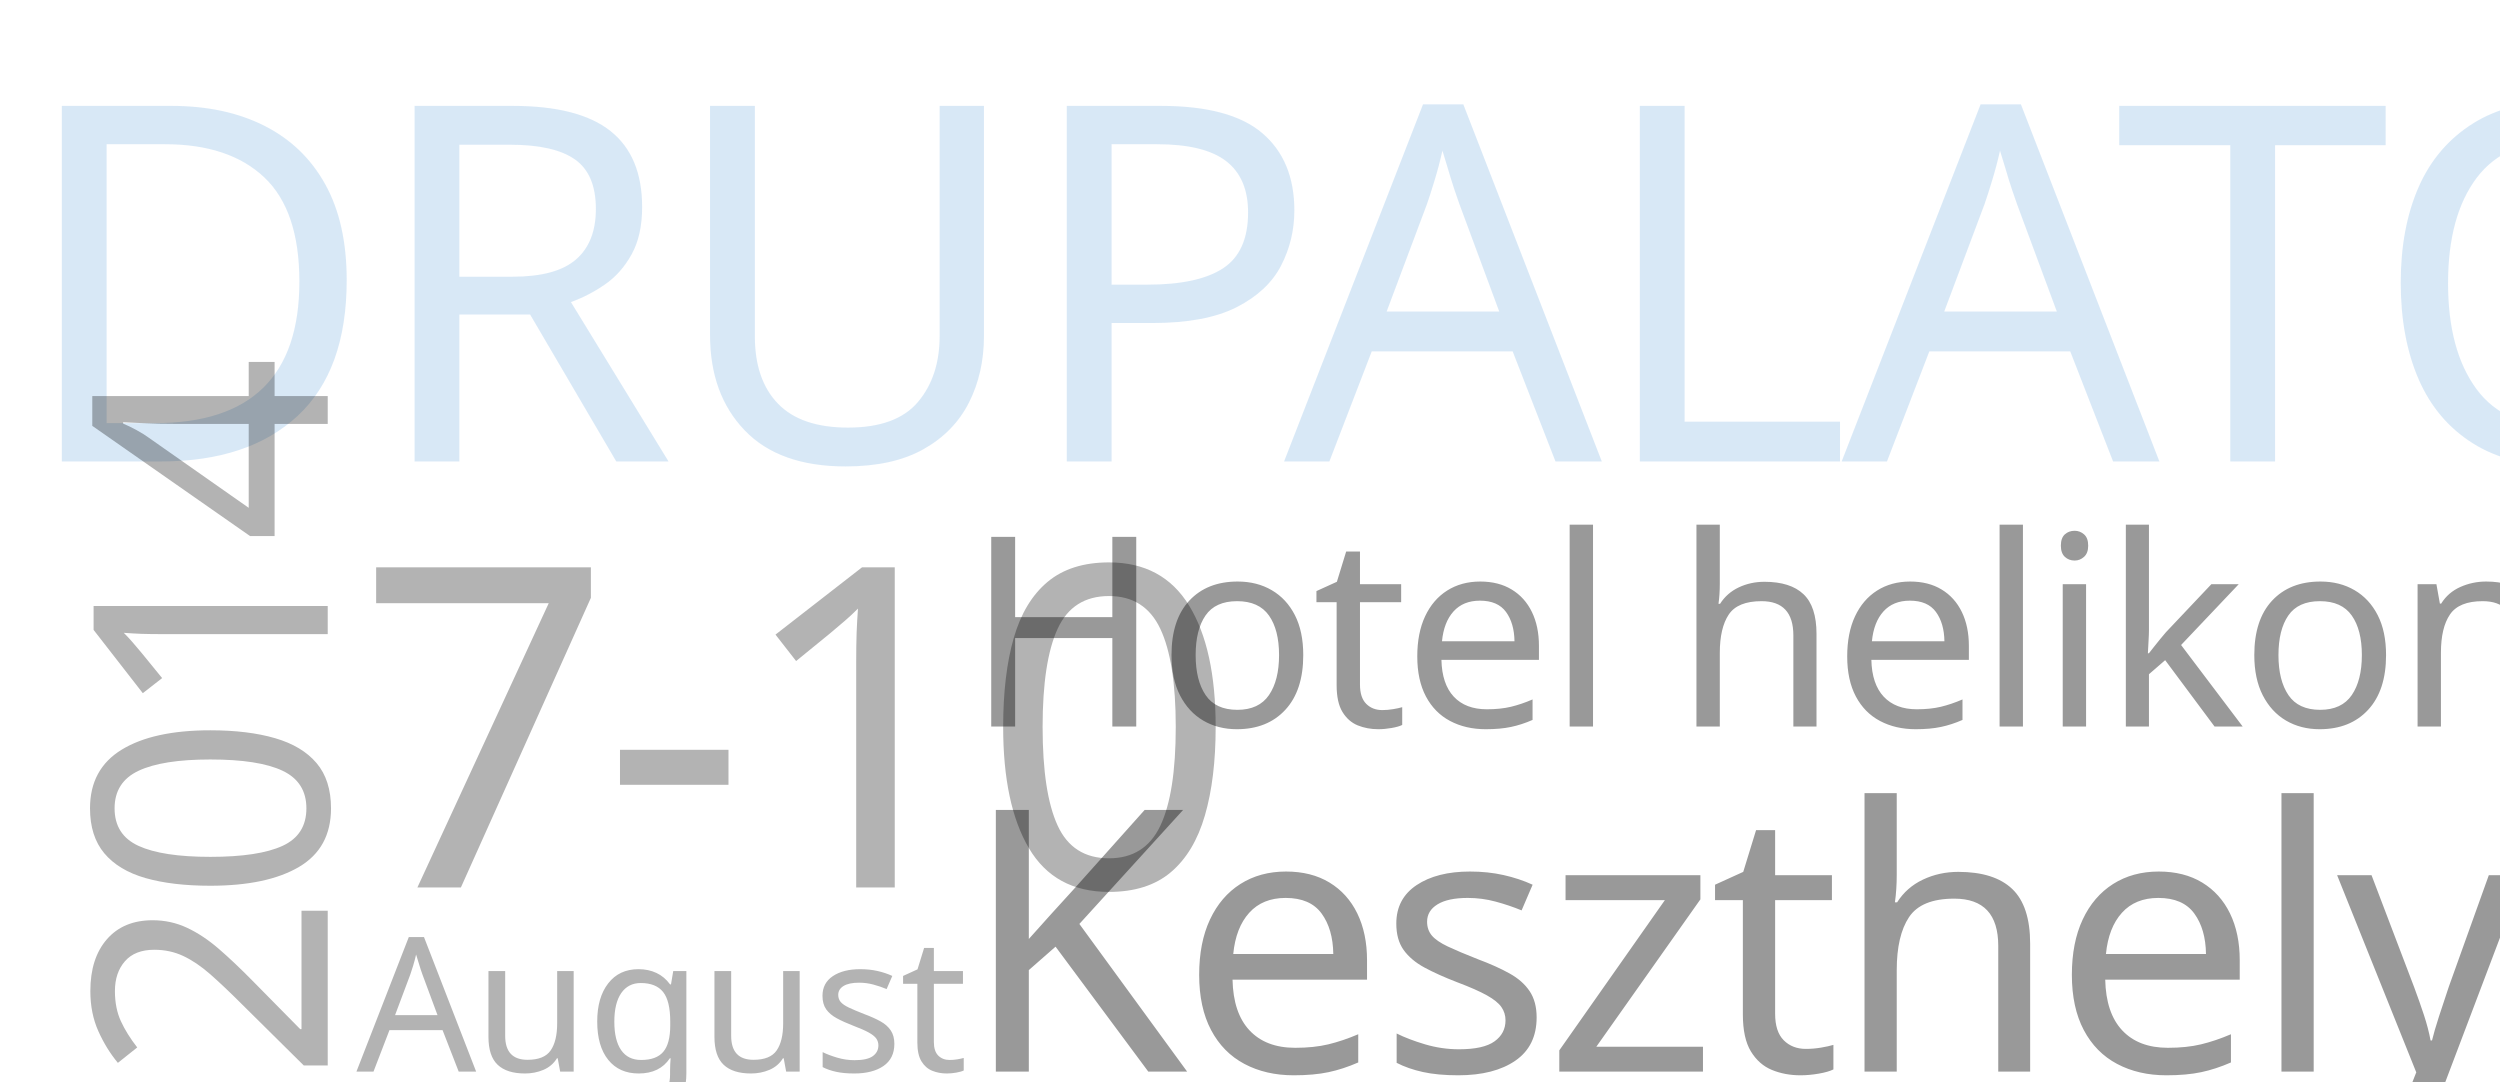
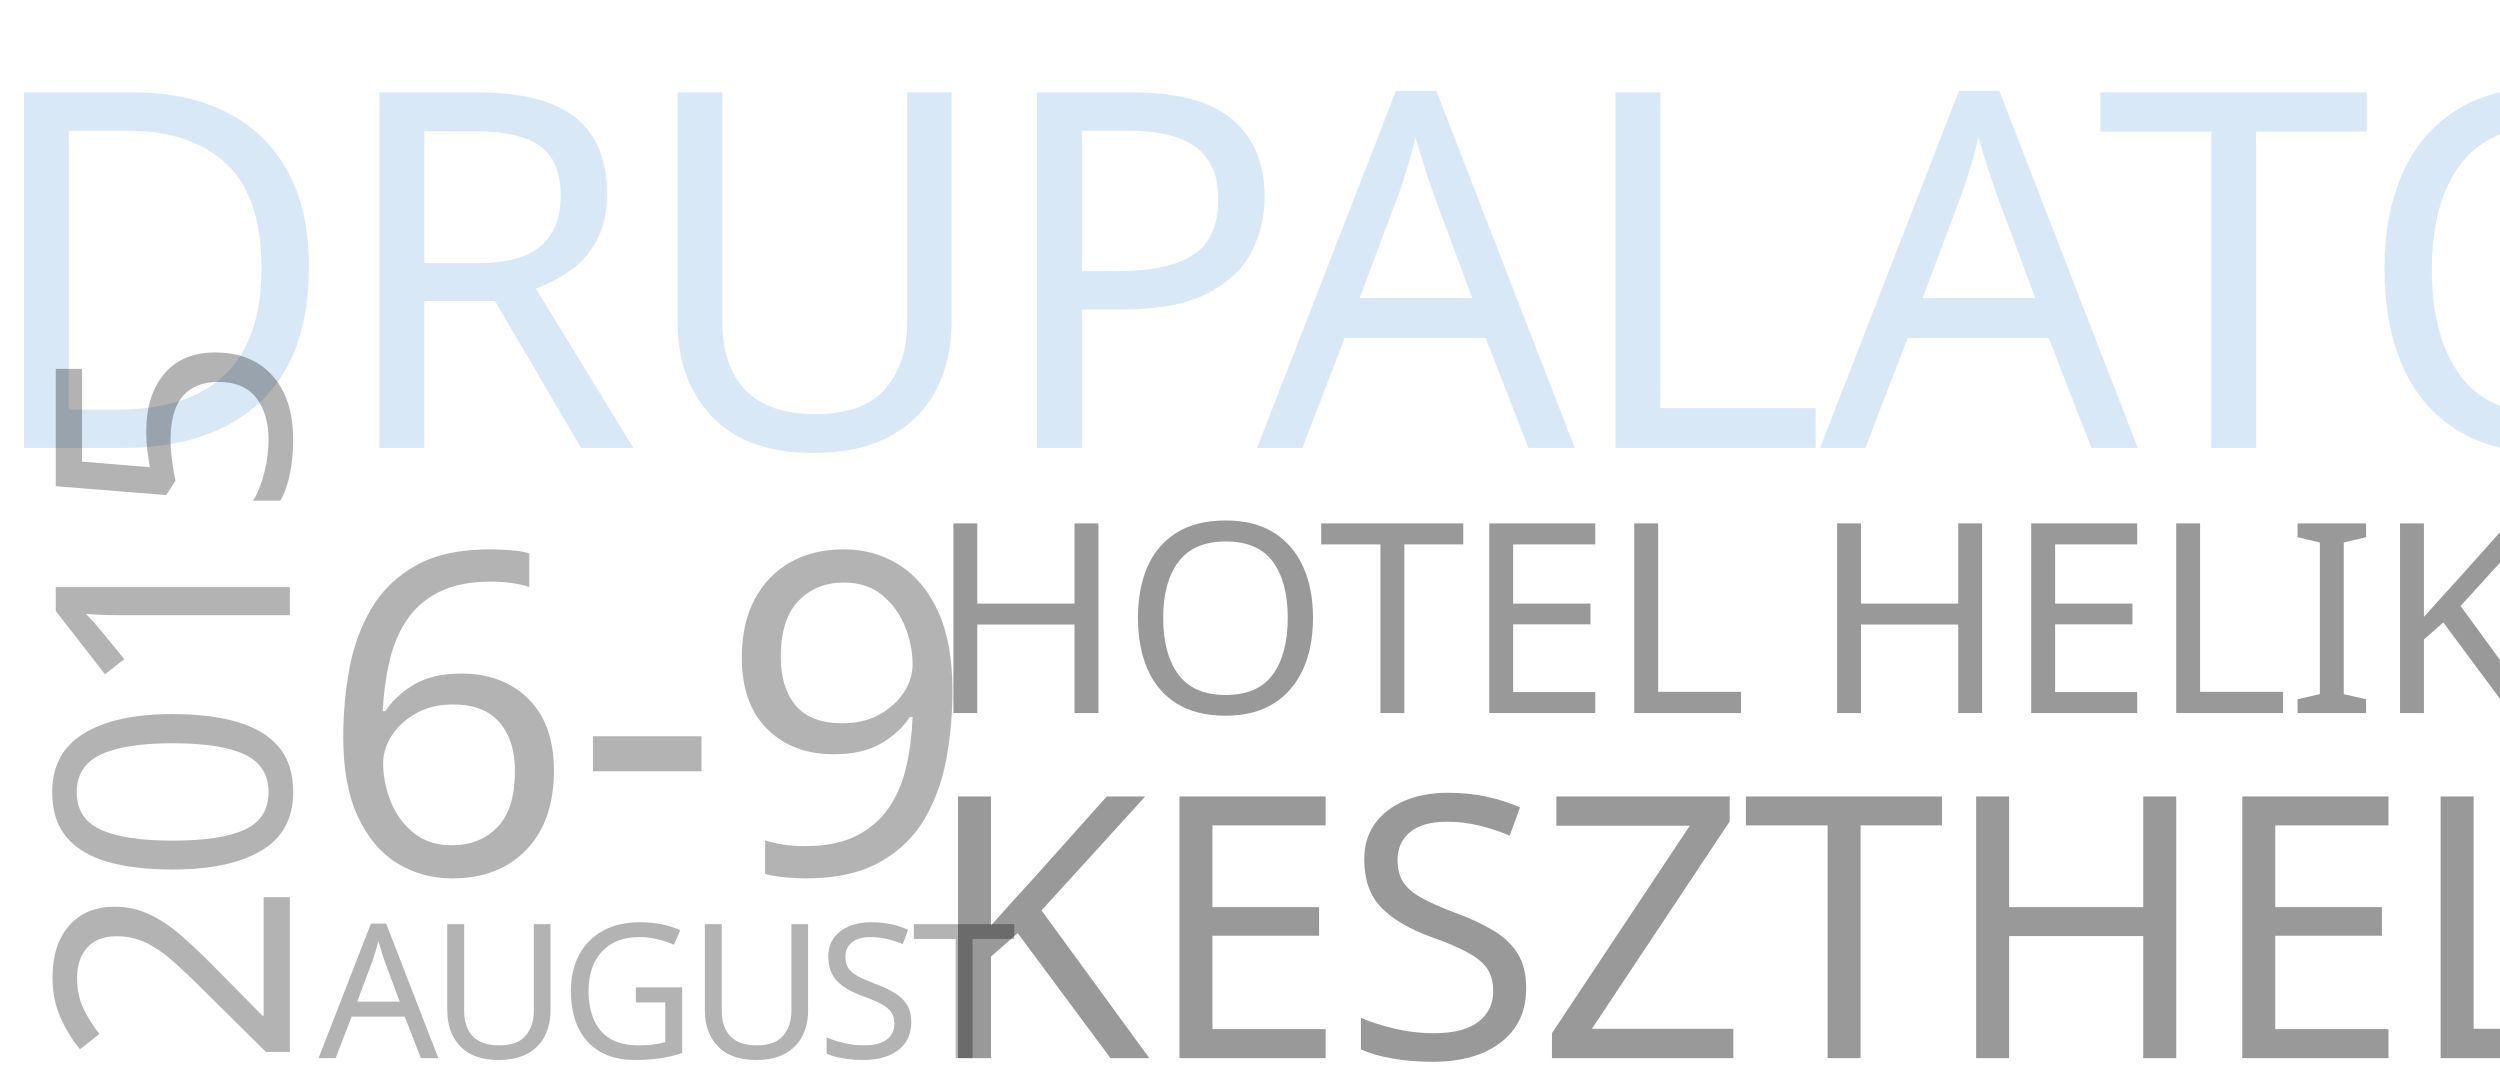
<svg xmlns="http://www.w3.org/2000/svg" version="1.1" id="Layer_1" x="0px" y="0px" width="925px" height="400px" viewBox="0 0 925 400" enable-background="new 0 0 925 400" xml:space="preserve">
-   <text transform="matrix(1 0 0 1 5 170.7393)" opacity="0.5" fill="#B2D2EE" font-family="'Oswald-Bold'" font-size="184.27" letter-spacing="-4">DRUPALATON</text>
-   <g opacity="0.4">
-     <text transform="matrix(1 0 0 1 357.2241 268.8242)" font-family="'Oswald-Bold'" font-size="98.277" letter-spacing="-2">Hotel helikon</text>
+   <g>
+     <text transform="matrix(1 0 0 1 -9 165.7393)" opacity="0.5" fill="#B2D2EE" enable-background="new    " font-family="'Oswald-Bold'" font-size="184.27" letter-spacing="-3">DRUPALATON</text>
+     <g opacity="0.4">
+       <text transform="matrix(1 0 0 1 343.2241 263.8242)" font-family="'Oswald-Bold'" font-size="98.277" letter-spacing="-1">HOTEL HELIKON</text>
+     </g>
+     <g opacity="0.4">
+       <text transform="matrix(1 0 0 1 341.3052 391.499)" font-family="'Oswald-Bold'" font-size="135.592" letter-spacing="-2">KESZTHELY</text>
+     </g>
+     <text transform="matrix(1 0 0 1 117.877 391.502)" opacity="0.3" enable-background="new    " font-family="'Oswald-Bold'" font-size="69.434" letter-spacing="-3">AUGUST</text>
+     <text transform="matrix(1 0 0 1 117.877 323.3516)" opacity="0.3" enable-background="new    " font-family="'Oswald-Bold'" font-size="165.871">6-9</text>
+     <text transform="matrix(0 -1 1 0 107.2568 395.0527)" opacity="0.3" enable-background="new    " font-family="'Oswald-Bold'" font-size="121.311" letter-spacing="-2">2015</text>
  </g>
-   <g opacity="0.4">
-     <text transform="matrix(1 0 0 1 355.3052 396.499)" font-family="'Oswald-Bold'" font-size="135.592" letter-spacing="-3">Keszthely</text>
-   </g>
-   <text transform="matrix(1 0 0 1 131.8774 396.502)" opacity="0.3" font-family="'Oswald-Bold'" font-size="69.434" letter-spacing="-1">August</text>
-   <text transform="matrix(1 0 0 1 131.8774 328.3516)" opacity="0.3" font-family="'Oswald-Bold'" font-size="165.871" letter-spacing="-4">7-10</text>
-   <text transform="matrix(0 -1 1 0 121.2568 400.0527)" opacity="0.3" font-family="'Oswald-Bold'" font-size="121.311" letter-spacing="-3">2014</text>
</svg>
